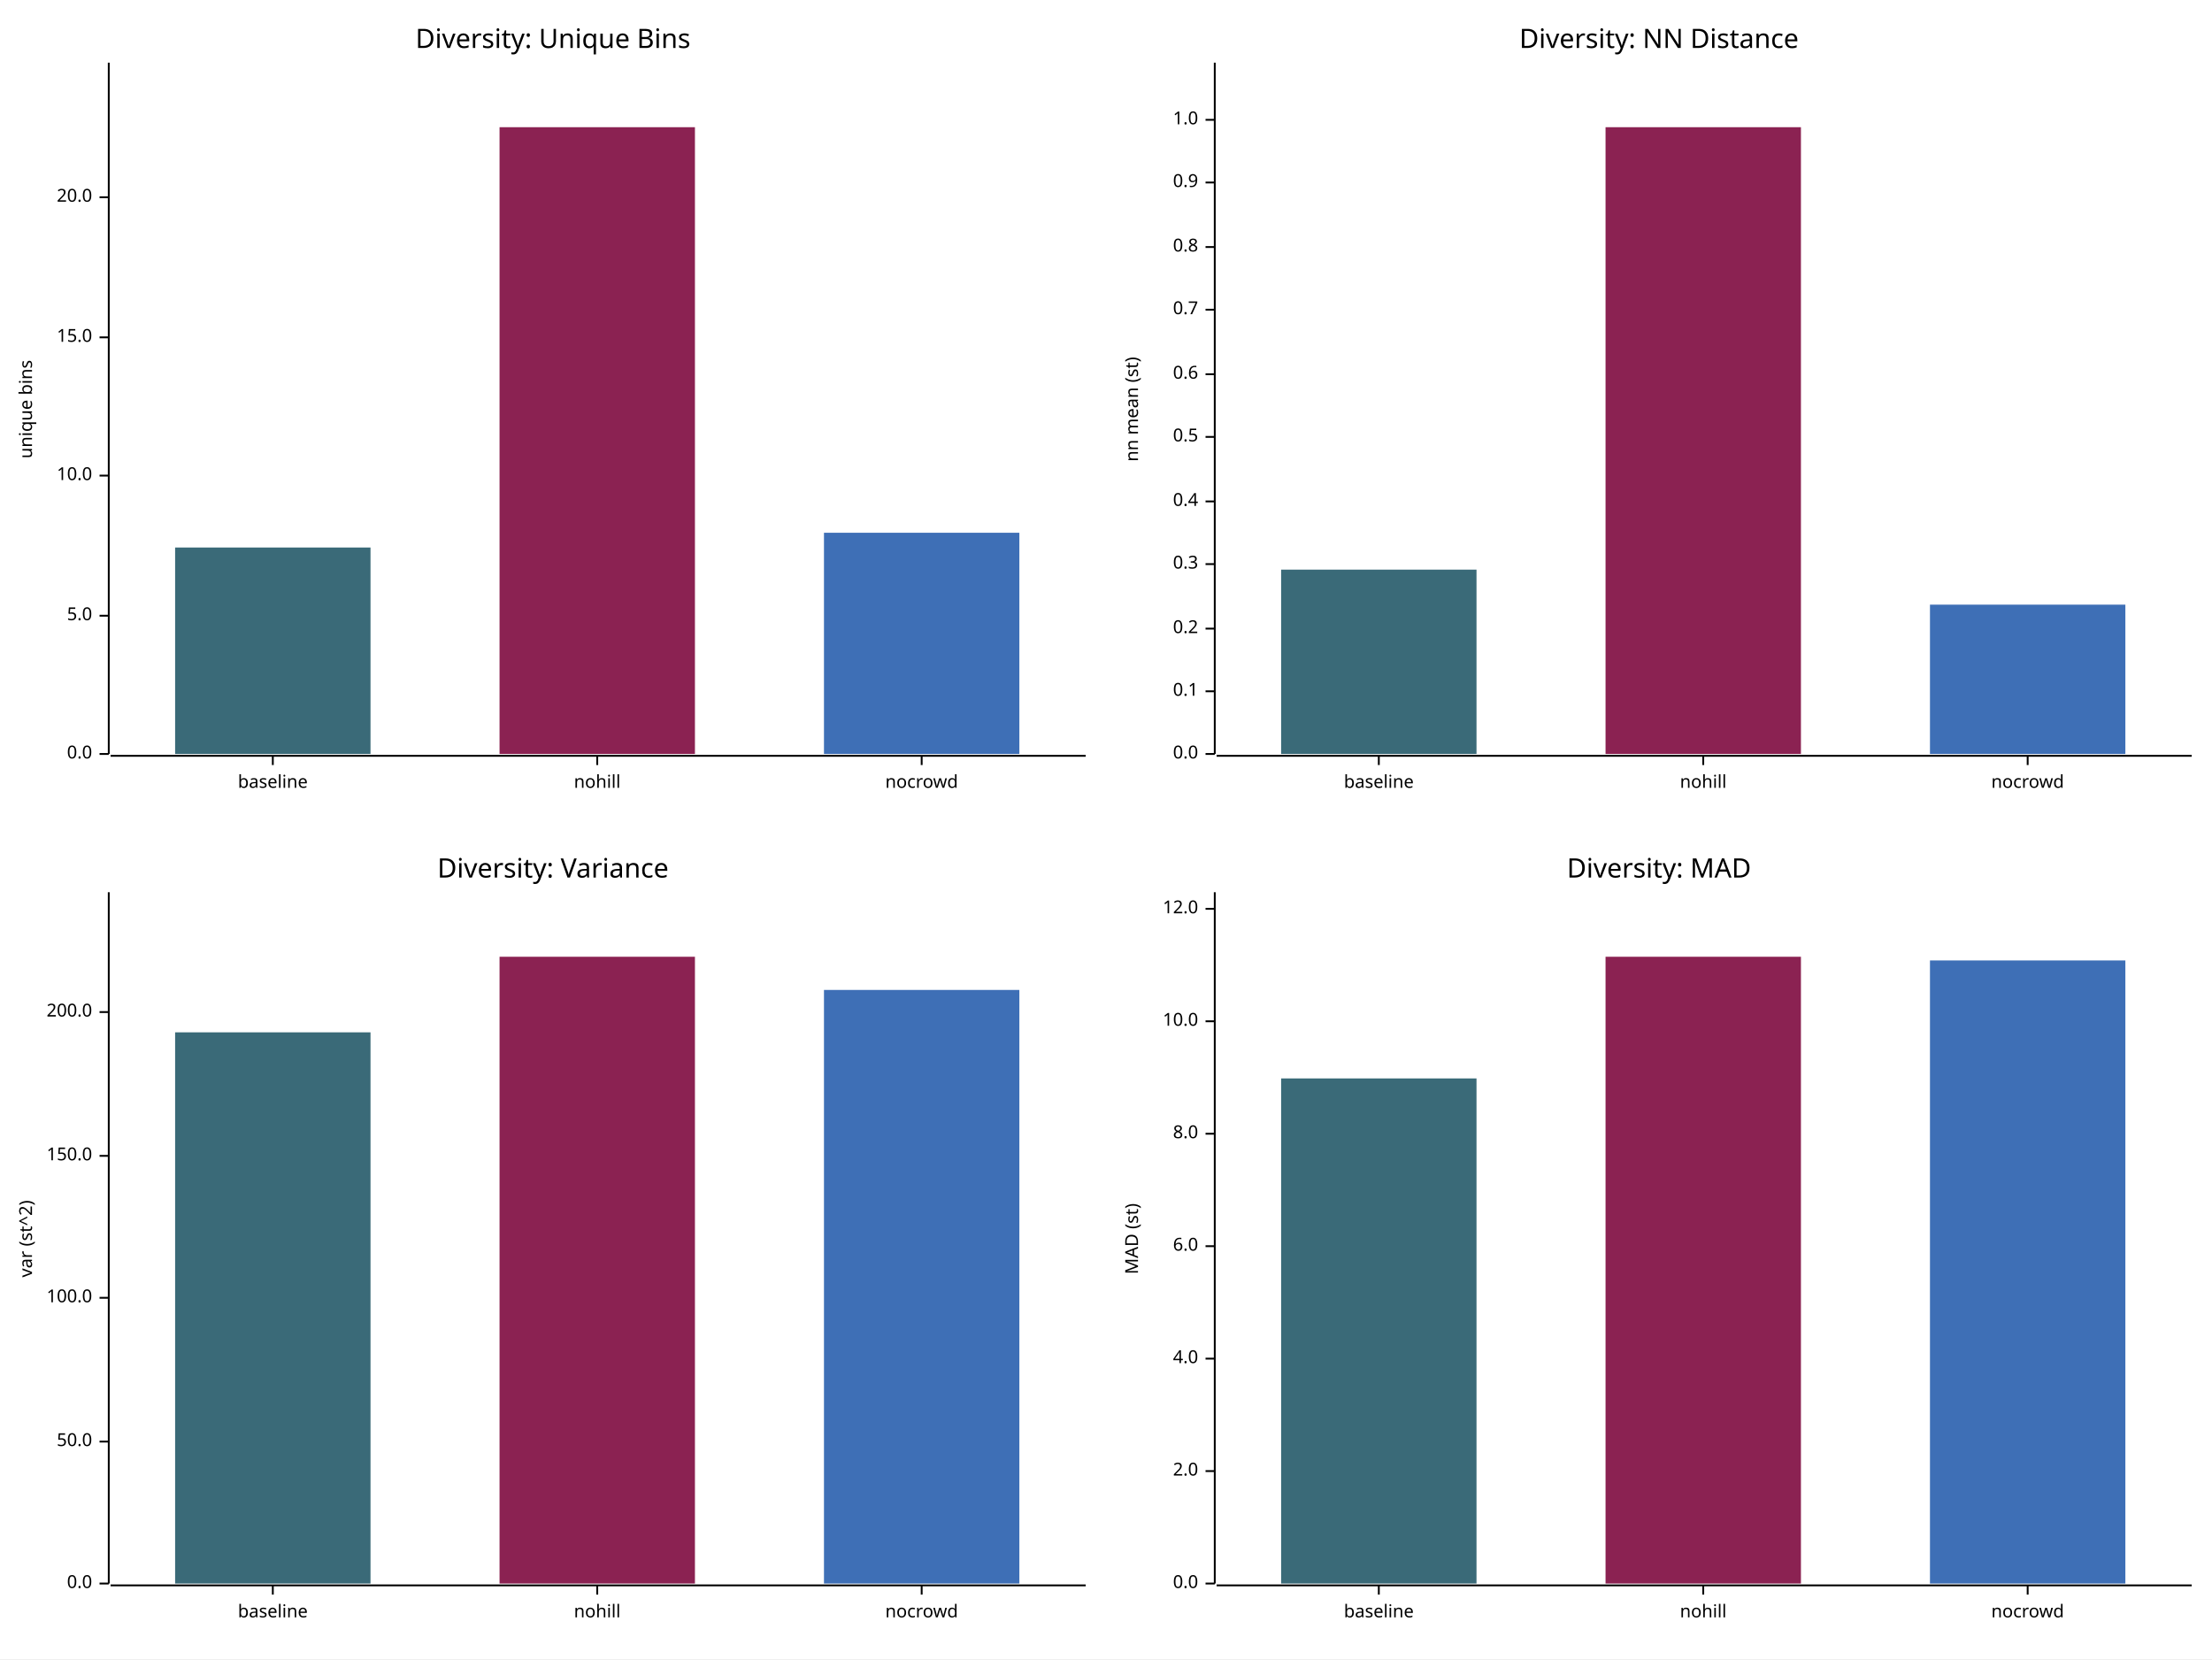
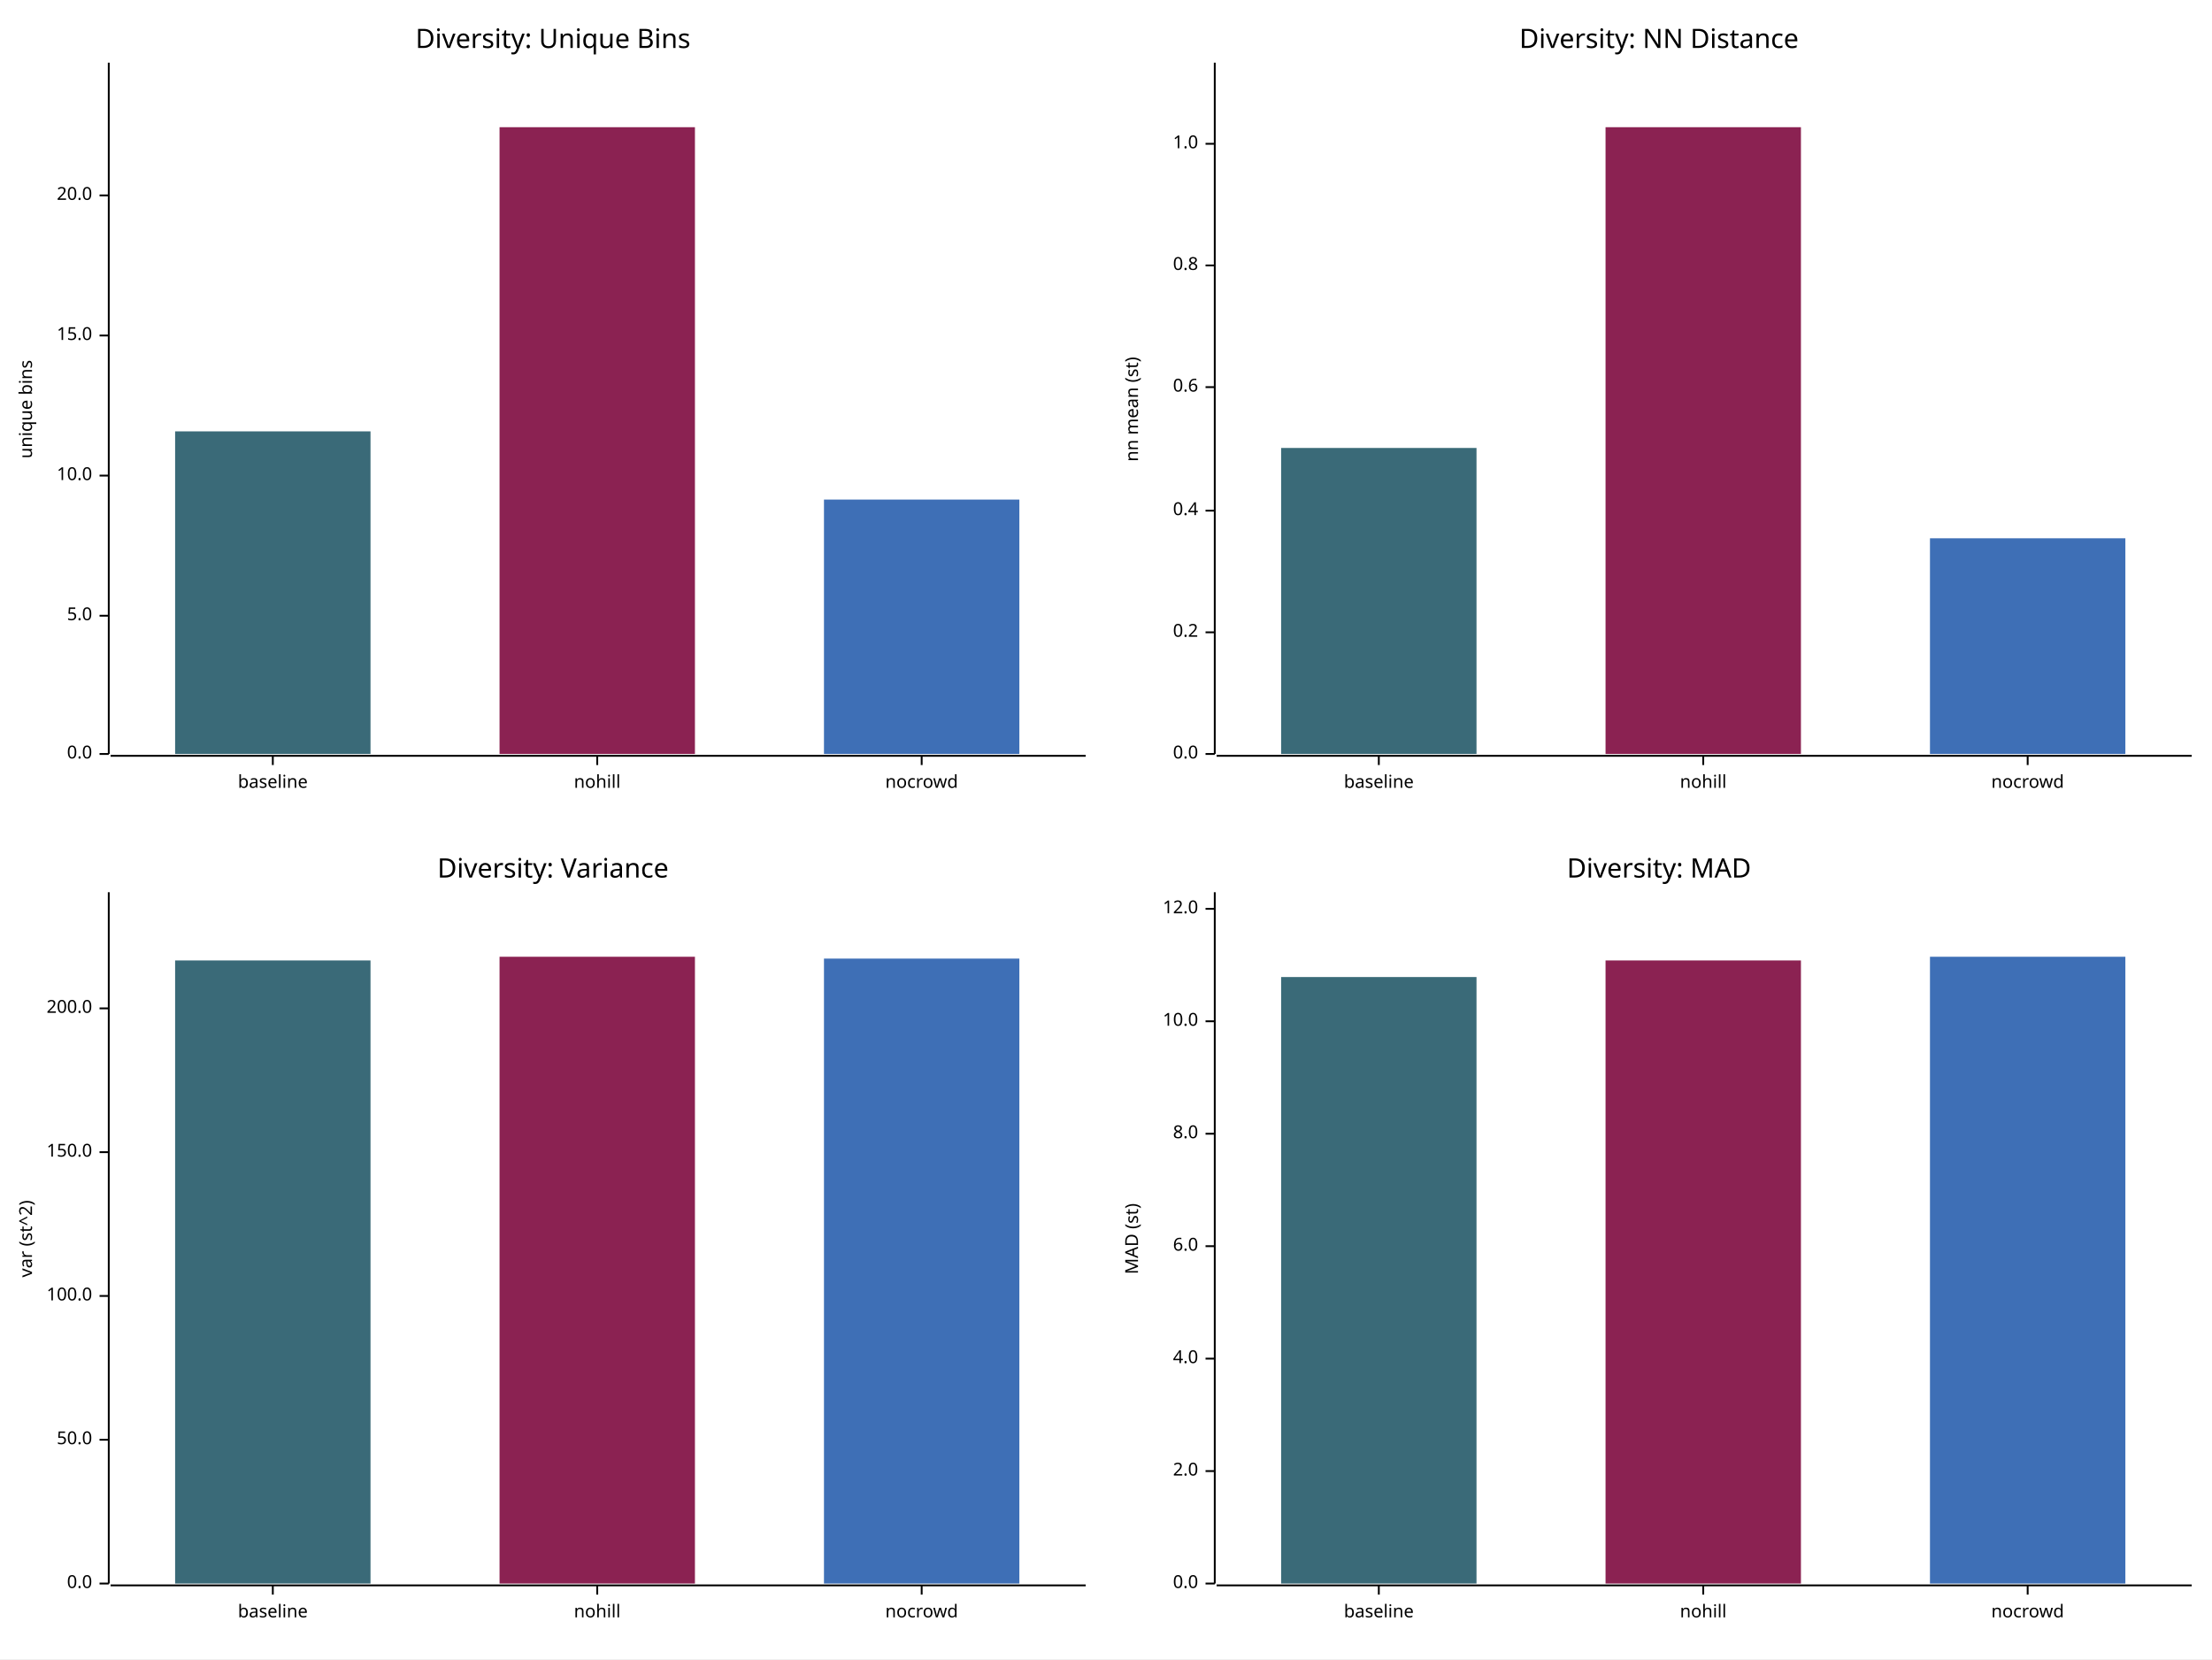
<svg xmlns="http://www.w3.org/2000/svg" width="1200" height="900" viewBox="0 0 1200 900">
  <rect x="0" y="0" width="1200" height="900" opacity="1" fill="#FFFFFF" stroke="none" />
  <text x="300" y="15" dy="0.76em" text-anchor="middle" font-family="sans-serif" font-size="14.516" opacity="1" fill="#000000">
Diversity: Unique Bins
</text>
  <text x="10" y="222" dy="0.76em" text-anchor="middle" font-family="sans-serif" font-size="9.677" opacity="1" fill="#000000" transform="rotate(270, 10, 222)">
unique bins
</text>
  <polyline fill="none" opacity="1" stroke="#000000" stroke-width="1" points="59,34 59,409 " />
  <text x="50" y="409" dy="0.5ex" text-anchor="end" font-family="sans-serif" font-size="9.677" opacity="1" fill="#000000">
0.0
</text>
  <polyline fill="none" opacity="1" stroke="#000000" stroke-width="1" points="54,409 59,409 " />
  <text x="50" y="334" dy="0.5ex" text-anchor="end" font-family="sans-serif" font-size="9.677" opacity="1" fill="#000000">
5.0
</text>
  <polyline fill="none" opacity="1" stroke="#000000" stroke-width="1" points="54,334 59,334 " />
  <text x="50" y="258" dy="0.5ex" text-anchor="end" font-family="sans-serif" font-size="9.677" opacity="1" fill="#000000">
10.0
</text>
  <polyline fill="none" opacity="1" stroke="#000000" stroke-width="1" points="54,258 59,258 " />
-   <text x="50" y="183" dy="0.5ex" text-anchor="end" font-family="sans-serif" font-size="9.677" opacity="1" fill="#000000">
+   <text x="50" y="182" dy="0.5ex" text-anchor="end" font-family="sans-serif" font-size="9.677" opacity="1" fill="#000000">
15.0
</text>
-   <polyline fill="none" opacity="1" stroke="#000000" stroke-width="1" points="54,183 59,183 " />
-   <text x="50" y="107" dy="0.5ex" text-anchor="end" font-family="sans-serif" font-size="9.677" opacity="1" fill="#000000">
+   <polyline fill="none" opacity="1" stroke="#000000" stroke-width="1" points="54,182 59,182 " />
+   <text x="50" y="106" dy="0.5ex" text-anchor="end" font-family="sans-serif" font-size="9.677" opacity="1" fill="#000000">
20.0
</text>
-   <polyline fill="none" opacity="1" stroke="#000000" stroke-width="1" points="54,107 59,107 " />
+   <polyline fill="none" opacity="1" stroke="#000000" stroke-width="1" points="54,106 59,106 " />
  <polyline fill="none" opacity="1" stroke="#000000" stroke-width="1" points="60,410 589,410 " />
  <text x="148" y="420" dy="0.76em" text-anchor="middle" font-family="sans-serif" font-size="9.677" opacity="1" fill="#000000">
baseline
</text>
  <polyline fill="none" opacity="1" stroke="#000000" stroke-width="1" points="148,410 148,415 " />
  <text x="324" y="420" dy="0.76em" text-anchor="middle" font-family="sans-serif" font-size="9.677" opacity="1" fill="#000000">
nohill
</text>
  <polyline fill="none" opacity="1" stroke="#000000" stroke-width="1" points="324,410 324,415 " />
  <text x="500" y="420" dy="0.76em" text-anchor="middle" font-family="sans-serif" font-size="9.677" opacity="1" fill="#000000">
nocrowd
</text>
  <polyline fill="none" opacity="1" stroke="#000000" stroke-width="1" points="500,410 500,415 " />
-   <rect x="95" y="297" width="106" height="112" opacity="1" fill="#3A6A78" stroke="none" />
+   <rect x="95" y="234" width="106" height="175" opacity="1" fill="#3A6A78" stroke="none" />
  <rect x="271" y="69" width="106" height="340" opacity="1" fill="#8B2252" stroke="none" />
-   <rect x="447" y="289" width="106" height="120" opacity="1" fill="#3E6FB6" stroke="none" />
+   <rect x="447" y="271" width="106" height="138" opacity="1" fill="#3E6FB6" stroke="none" />
  <text x="900" y="15" dy="0.76em" text-anchor="middle" font-family="sans-serif" font-size="14.516" opacity="1" fill="#000000">
Diversity: NN Distance
</text>
  <text x="610" y="222" dy="0.76em" text-anchor="middle" font-family="sans-serif" font-size="9.677" opacity="1" fill="#000000" transform="rotate(270, 610, 222)">
nn mean (st)
</text>
  <polyline fill="none" opacity="1" stroke="#000000" stroke-width="1" points="659,34 659,409 " />
  <text x="650" y="409" dy="0.5ex" text-anchor="end" font-family="sans-serif" font-size="9.677" opacity="1" fill="#000000">
0.0
</text>
  <polyline fill="none" opacity="1" stroke="#000000" stroke-width="1" points="654,409 659,409 " />
-   <text x="650" y="375" dy="0.5ex" text-anchor="end" font-family="sans-serif" font-size="9.677" opacity="1" fill="#000000">
- 0.1
- </text>
-   <polyline fill="none" opacity="1" stroke="#000000" stroke-width="1" points="654,375 659,375 " />
-   <text x="650" y="341" dy="0.5ex" text-anchor="end" font-family="sans-serif" font-size="9.677" opacity="1" fill="#000000">
+   <text x="650" y="343" dy="0.5ex" text-anchor="end" font-family="sans-serif" font-size="9.677" opacity="1" fill="#000000">
0.2
</text>
-   <polyline fill="none" opacity="1" stroke="#000000" stroke-width="1" points="654,341 659,341 " />
-   <text x="650" y="306" dy="0.5ex" text-anchor="end" font-family="sans-serif" font-size="9.677" opacity="1" fill="#000000">
- 0.3
- </text>
-   <polyline fill="none" opacity="1" stroke="#000000" stroke-width="1" points="654,306 659,306 " />
-   <text x="650" y="272" dy="0.5ex" text-anchor="end" font-family="sans-serif" font-size="9.677" opacity="1" fill="#000000">
+   <polyline fill="none" opacity="1" stroke="#000000" stroke-width="1" points="654,343 659,343 " />
+   <text x="650" y="277" dy="0.5ex" text-anchor="end" font-family="sans-serif" font-size="9.677" opacity="1" fill="#000000">
0.4
</text>
-   <polyline fill="none" opacity="1" stroke="#000000" stroke-width="1" points="654,272 659,272 " />
-   <text x="650" y="237" dy="0.5ex" text-anchor="end" font-family="sans-serif" font-size="9.677" opacity="1" fill="#000000">
- 0.5
- </text>
-   <polyline fill="none" opacity="1" stroke="#000000" stroke-width="1" points="654,237 659,237 " />
-   <text x="650" y="203" dy="0.5ex" text-anchor="end" font-family="sans-serif" font-size="9.677" opacity="1" fill="#000000">
+   <polyline fill="none" opacity="1" stroke="#000000" stroke-width="1" points="654,277 659,277 " />
+   <text x="650" y="210" dy="0.5ex" text-anchor="end" font-family="sans-serif" font-size="9.677" opacity="1" fill="#000000">
0.6
</text>
-   <polyline fill="none" opacity="1" stroke="#000000" stroke-width="1" points="654,203 659,203 " />
-   <text x="650" y="168" dy="0.5ex" text-anchor="end" font-family="sans-serif" font-size="9.677" opacity="1" fill="#000000">
- 0.7
- </text>
-   <polyline fill="none" opacity="1" stroke="#000000" stroke-width="1" points="654,168 659,168 " />
-   <text x="650" y="134" dy="0.5ex" text-anchor="end" font-family="sans-serif" font-size="9.677" opacity="1" fill="#000000">
+   <polyline fill="none" opacity="1" stroke="#000000" stroke-width="1" points="654,210 659,210 " />
+   <text x="650" y="144" dy="0.5ex" text-anchor="end" font-family="sans-serif" font-size="9.677" opacity="1" fill="#000000">
0.8
</text>
-   <polyline fill="none" opacity="1" stroke="#000000" stroke-width="1" points="654,134 659,134 " />
-   <text x="650" y="99" dy="0.5ex" text-anchor="end" font-family="sans-serif" font-size="9.677" opacity="1" fill="#000000">
- 0.9
- </text>
-   <polyline fill="none" opacity="1" stroke="#000000" stroke-width="1" points="654,99 659,99 " />
-   <text x="650" y="65" dy="0.5ex" text-anchor="end" font-family="sans-serif" font-size="9.677" opacity="1" fill="#000000">
+   <polyline fill="none" opacity="1" stroke="#000000" stroke-width="1" points="654,144 659,144 " />
+   <text x="650" y="78" dy="0.5ex" text-anchor="end" font-family="sans-serif" font-size="9.677" opacity="1" fill="#000000">
1.0
</text>
-   <polyline fill="none" opacity="1" stroke="#000000" stroke-width="1" points="654,65 659,65 " />
+   <polyline fill="none" opacity="1" stroke="#000000" stroke-width="1" points="654,78 659,78 " />
  <polyline fill="none" opacity="1" stroke="#000000" stroke-width="1" points="660,410 1189,410 " />
  <text x="748" y="420" dy="0.76em" text-anchor="middle" font-family="sans-serif" font-size="9.677" opacity="1" fill="#000000">
baseline
</text>
  <polyline fill="none" opacity="1" stroke="#000000" stroke-width="1" points="748,410 748,415 " />
  <text x="924" y="420" dy="0.76em" text-anchor="middle" font-family="sans-serif" font-size="9.677" opacity="1" fill="#000000">
nohill
</text>
  <polyline fill="none" opacity="1" stroke="#000000" stroke-width="1" points="924,410 924,415 " />
  <text x="1100" y="420" dy="0.76em" text-anchor="middle" font-family="sans-serif" font-size="9.677" opacity="1" fill="#000000">
nocrowd
</text>
  <polyline fill="none" opacity="1" stroke="#000000" stroke-width="1" points="1100,410 1100,415 " />
-   <rect x="695" y="309" width="106" height="100" opacity="1" fill="#3A6A78" stroke="none" />
+   <rect x="695" y="243" width="106" height="166" opacity="1" fill="#3A6A78" stroke="none" />
  <rect x="871" y="69" width="106" height="340" opacity="1" fill="#8B2252" stroke="none" />
-   <rect x="1047" y="328" width="106" height="81" opacity="1" fill="#3E6FB6" stroke="none" />
+   <rect x="1047" y="292" width="106" height="117" opacity="1" fill="#3E6FB6" stroke="none" />
  <text x="300" y="465" dy="0.76em" text-anchor="middle" font-family="sans-serif" font-size="14.516" opacity="1" fill="#000000">
Diversity: Variance
</text>
  <text x="10" y="672" dy="0.76em" text-anchor="middle" font-family="sans-serif" font-size="9.677" opacity="1" fill="#000000" transform="rotate(270, 10, 672)">
var (st^2)
</text>
  <polyline fill="none" opacity="1" stroke="#000000" stroke-width="1" points="59,484 59,859 " />
  <text x="50" y="859" dy="0.5ex" text-anchor="end" font-family="sans-serif" font-size="9.677" opacity="1" fill="#000000">
0.0
</text>
  <polyline fill="none" opacity="1" stroke="#000000" stroke-width="1" points="54,859 59,859 " />
-   <text x="50" y="782" dy="0.5ex" text-anchor="end" font-family="sans-serif" font-size="9.677" opacity="1" fill="#000000">
+   <text x="50" y="781" dy="0.5ex" text-anchor="end" font-family="sans-serif" font-size="9.677" opacity="1" fill="#000000">
50.0
</text>
-   <polyline fill="none" opacity="1" stroke="#000000" stroke-width="1" points="54,782 59,782 " />
-   <text x="50" y="704" dy="0.5ex" text-anchor="end" font-family="sans-serif" font-size="9.677" opacity="1" fill="#000000">
+   <polyline fill="none" opacity="1" stroke="#000000" stroke-width="1" points="54,781 59,781 " />
+   <text x="50" y="703" dy="0.5ex" text-anchor="end" font-family="sans-serif" font-size="9.677" opacity="1" fill="#000000">
100.0
</text>
-   <polyline fill="none" opacity="1" stroke="#000000" stroke-width="1" points="54,704 59,704 " />
-   <text x="50" y="627" dy="0.5ex" text-anchor="end" font-family="sans-serif" font-size="9.677" opacity="1" fill="#000000">
+   <polyline fill="none" opacity="1" stroke="#000000" stroke-width="1" points="54,703 59,703 " />
+   <text x="50" y="625" dy="0.5ex" text-anchor="end" font-family="sans-serif" font-size="9.677" opacity="1" fill="#000000">
150.0
</text>
-   <polyline fill="none" opacity="1" stroke="#000000" stroke-width="1" points="54,627 59,627 " />
-   <text x="50" y="549" dy="0.5ex" text-anchor="end" font-family="sans-serif" font-size="9.677" opacity="1" fill="#000000">
+   <polyline fill="none" opacity="1" stroke="#000000" stroke-width="1" points="54,625 59,625 " />
+   <text x="50" y="547" dy="0.5ex" text-anchor="end" font-family="sans-serif" font-size="9.677" opacity="1" fill="#000000">
200.0
</text>
-   <polyline fill="none" opacity="1" stroke="#000000" stroke-width="1" points="54,549 59,549 " />
+   <polyline fill="none" opacity="1" stroke="#000000" stroke-width="1" points="54,547 59,547 " />
  <polyline fill="none" opacity="1" stroke="#000000" stroke-width="1" points="60,860 589,860 " />
  <text x="148" y="870" dy="0.76em" text-anchor="middle" font-family="sans-serif" font-size="9.677" opacity="1" fill="#000000">
baseline
</text>
  <polyline fill="none" opacity="1" stroke="#000000" stroke-width="1" points="148,860 148,865 " />
  <text x="324" y="870" dy="0.76em" text-anchor="middle" font-family="sans-serif" font-size="9.677" opacity="1" fill="#000000">
nohill
</text>
  <polyline fill="none" opacity="1" stroke="#000000" stroke-width="1" points="324,860 324,865 " />
  <text x="500" y="870" dy="0.76em" text-anchor="middle" font-family="sans-serif" font-size="9.677" opacity="1" fill="#000000">
nocrowd
</text>
  <polyline fill="none" opacity="1" stroke="#000000" stroke-width="1" points="500,860 500,865 " />
-   <rect x="95" y="560" width="106" height="299" opacity="1" fill="#3A6A78" stroke="none" />
+   <rect x="95" y="521" width="106" height="338" opacity="1" fill="#3A6A78" stroke="none" />
  <rect x="271" y="519" width="106" height="340" opacity="1" fill="#8B2252" stroke="none" />
-   <rect x="447" y="537" width="106" height="322" opacity="1" fill="#3E6FB6" stroke="none" />
+   <rect x="447" y="520" width="106" height="339" opacity="1" fill="#3E6FB6" stroke="none" />
  <text x="900" y="465" dy="0.76em" text-anchor="middle" font-family="sans-serif" font-size="14.516" opacity="1" fill="#000000">
Diversity: MAD
</text>
  <text x="610" y="672" dy="0.76em" text-anchor="middle" font-family="sans-serif" font-size="9.677" opacity="1" fill="#000000" transform="rotate(270, 610, 672)">
MAD (st)
</text>
  <polyline fill="none" opacity="1" stroke="#000000" stroke-width="1" points="659,484 659,859 " />
  <text x="650" y="859" dy="0.5ex" text-anchor="end" font-family="sans-serif" font-size="9.677" opacity="1" fill="#000000">
0.0
</text>
  <polyline fill="none" opacity="1" stroke="#000000" stroke-width="1" points="654,859 659,859 " />
  <text x="650" y="798" dy="0.5ex" text-anchor="end" font-family="sans-serif" font-size="9.677" opacity="1" fill="#000000">
2.0
</text>
  <polyline fill="none" opacity="1" stroke="#000000" stroke-width="1" points="654,798 659,798 " />
  <text x="650" y="737" dy="0.5ex" text-anchor="end" font-family="sans-serif" font-size="9.677" opacity="1" fill="#000000">
4.0
</text>
  <polyline fill="none" opacity="1" stroke="#000000" stroke-width="1" points="654,737 659,737 " />
  <text x="650" y="676" dy="0.5ex" text-anchor="end" font-family="sans-serif" font-size="9.677" opacity="1" fill="#000000">
6.0
</text>
  <polyline fill="none" opacity="1" stroke="#000000" stroke-width="1" points="654,676 659,676 " />
  <text x="650" y="615" dy="0.5ex" text-anchor="end" font-family="sans-serif" font-size="9.677" opacity="1" fill="#000000">
8.0
</text>
  <polyline fill="none" opacity="1" stroke="#000000" stroke-width="1" points="654,615 659,615 " />
  <text x="650" y="554" dy="0.5ex" text-anchor="end" font-family="sans-serif" font-size="9.677" opacity="1" fill="#000000">
10.0
</text>
  <polyline fill="none" opacity="1" stroke="#000000" stroke-width="1" points="654,554 659,554 " />
  <text x="650" y="493" dy="0.5ex" text-anchor="end" font-family="sans-serif" font-size="9.677" opacity="1" fill="#000000">
12.0
</text>
  <polyline fill="none" opacity="1" stroke="#000000" stroke-width="1" points="654,493 659,493 " />
  <polyline fill="none" opacity="1" stroke="#000000" stroke-width="1" points="660,860 1189,860 " />
  <text x="748" y="870" dy="0.76em" text-anchor="middle" font-family="sans-serif" font-size="9.677" opacity="1" fill="#000000">
baseline
</text>
  <polyline fill="none" opacity="1" stroke="#000000" stroke-width="1" points="748,860 748,865 " />
  <text x="924" y="870" dy="0.76em" text-anchor="middle" font-family="sans-serif" font-size="9.677" opacity="1" fill="#000000">
nohill
</text>
  <polyline fill="none" opacity="1" stroke="#000000" stroke-width="1" points="924,860 924,865 " />
  <text x="1100" y="870" dy="0.76em" text-anchor="middle" font-family="sans-serif" font-size="9.677" opacity="1" fill="#000000">
nocrowd
</text>
  <polyline fill="none" opacity="1" stroke="#000000" stroke-width="1" points="1100,860 1100,865 " />
-   <rect x="695" y="585" width="106" height="274" opacity="1" fill="#3A6A78" stroke="none" />
-   <rect x="871" y="519" width="106" height="340" opacity="1" fill="#8B2252" stroke="none" />
-   <rect x="1047" y="521" width="106" height="338" opacity="1" fill="#3E6FB6" stroke="none" />
+   <rect x="695" y="530" width="106" height="329" opacity="1" fill="#3A6A78" stroke="none" />
+   <rect x="871" y="521" width="106" height="338" opacity="1" fill="#8B2252" stroke="none" />
+   <rect x="1047" y="519" width="106" height="340" opacity="1" fill="#3E6FB6" stroke="none" />
</svg>
